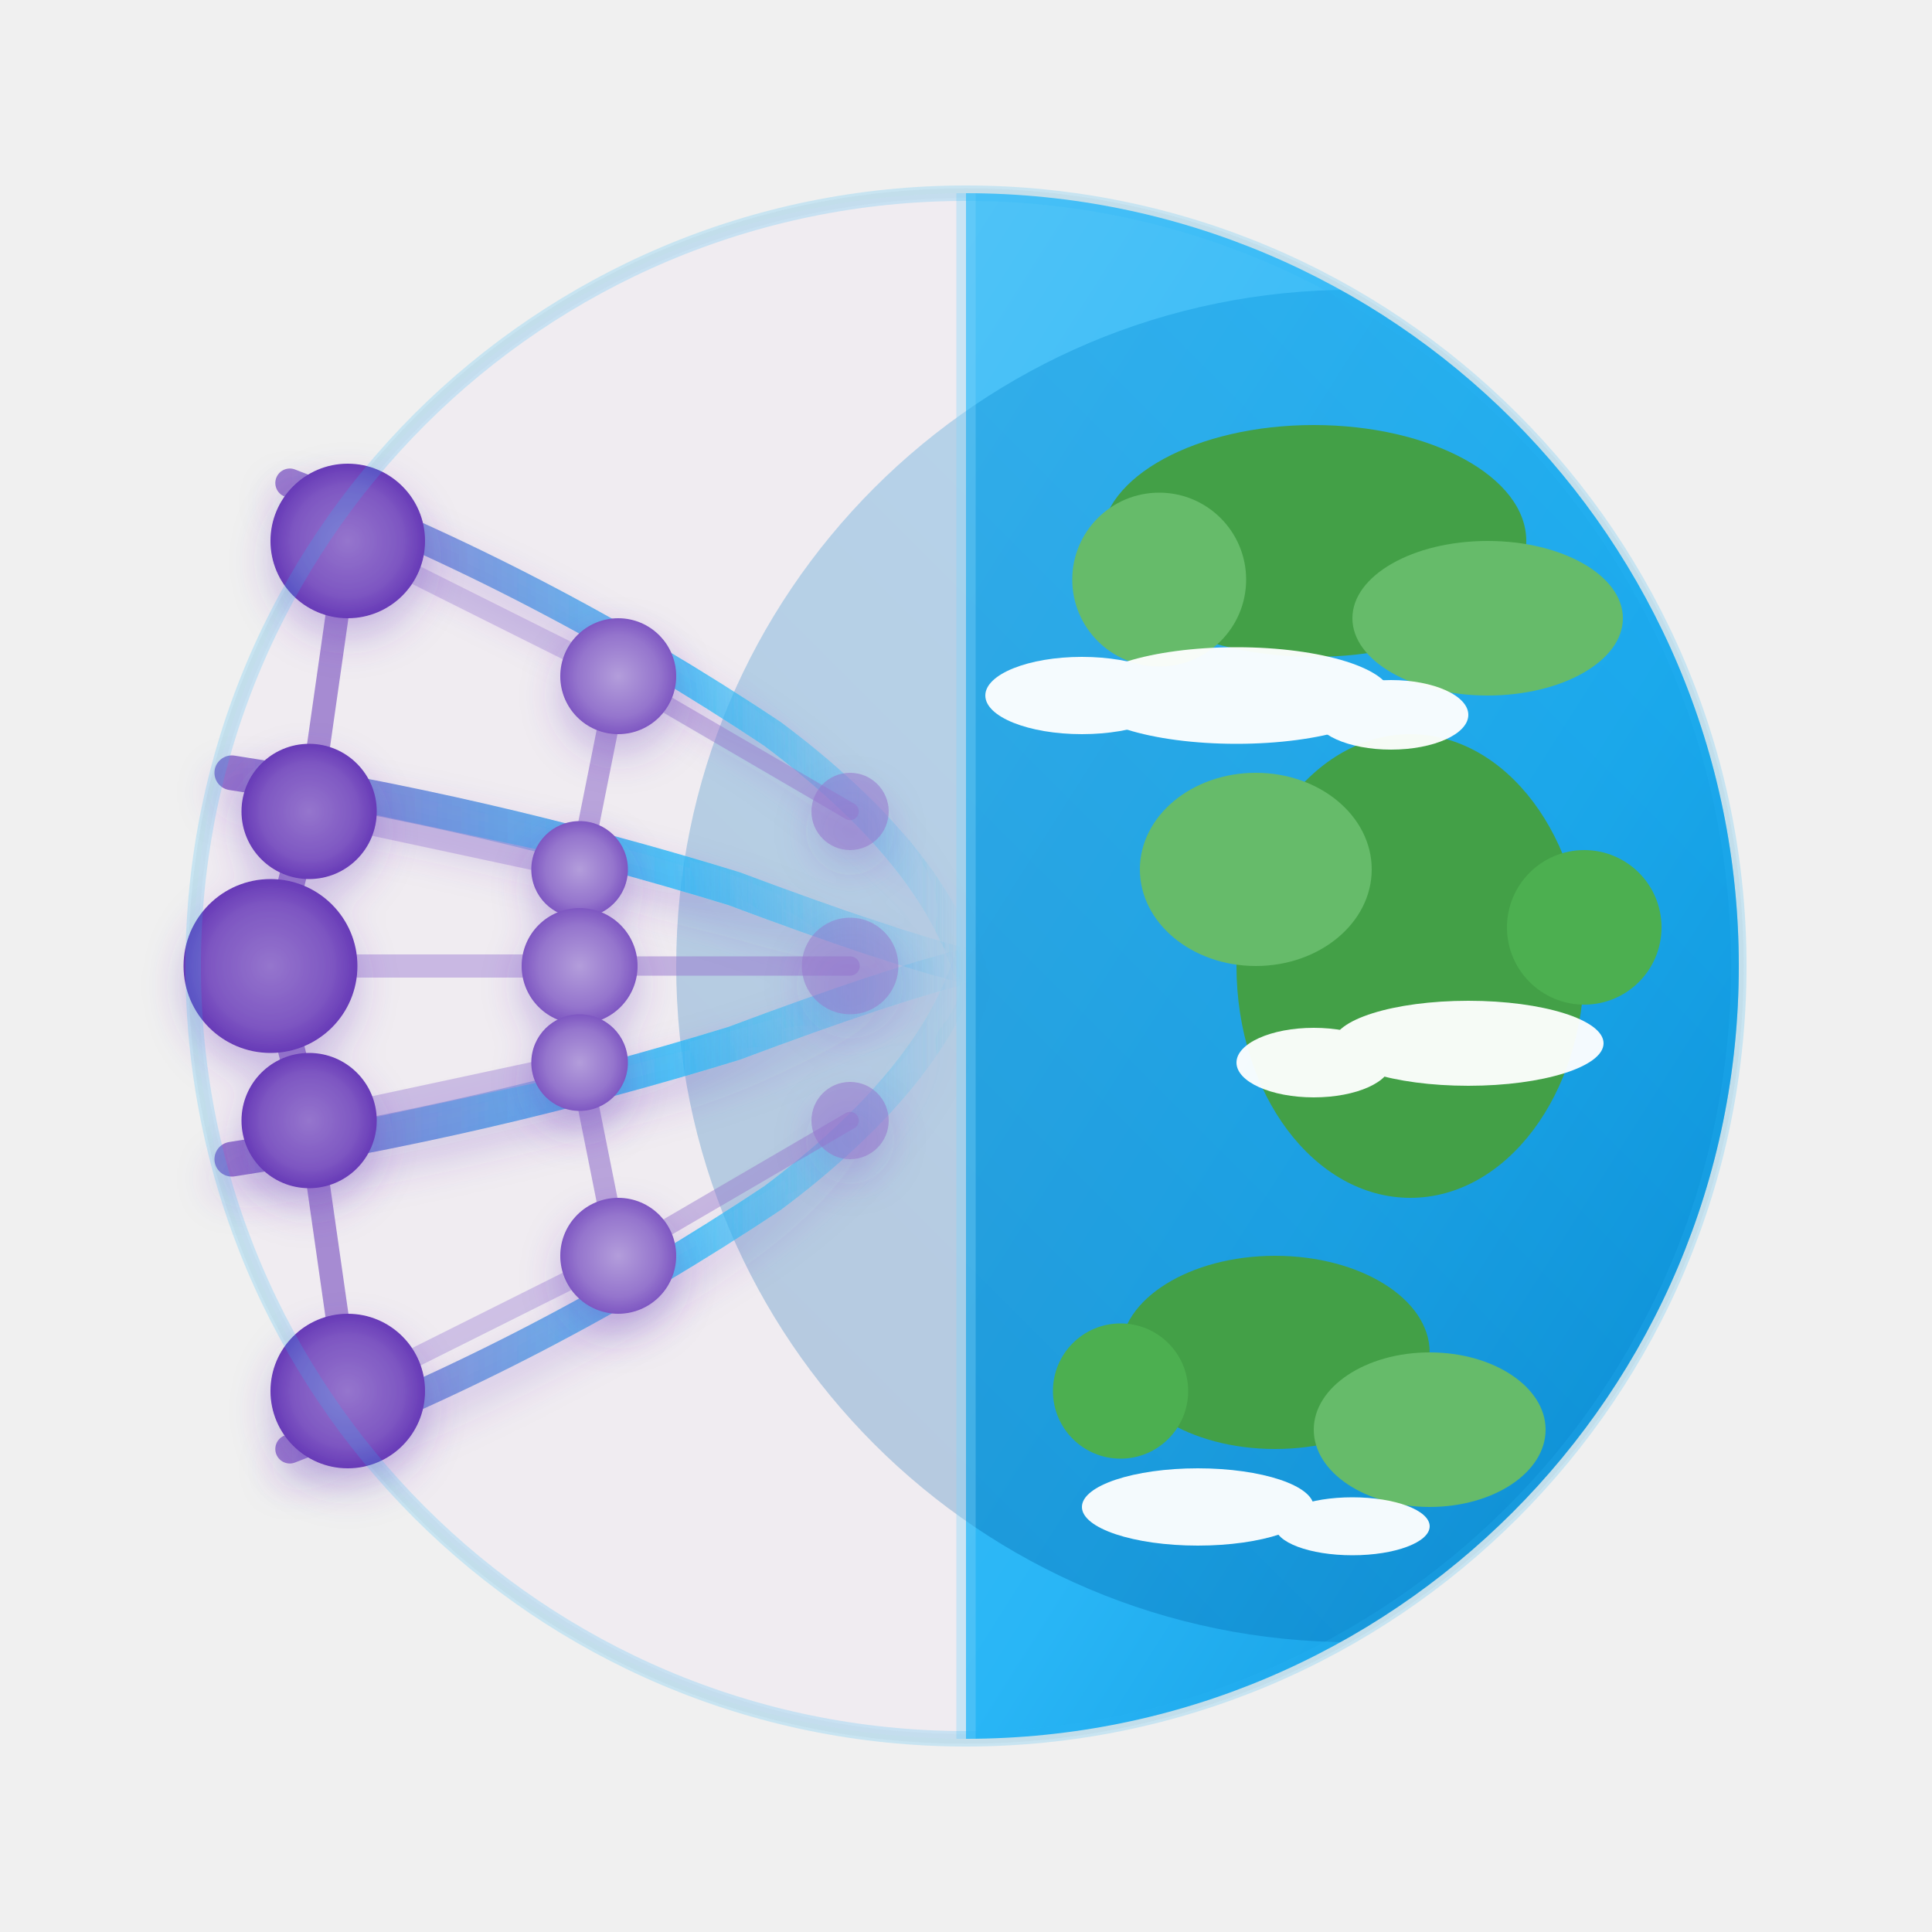
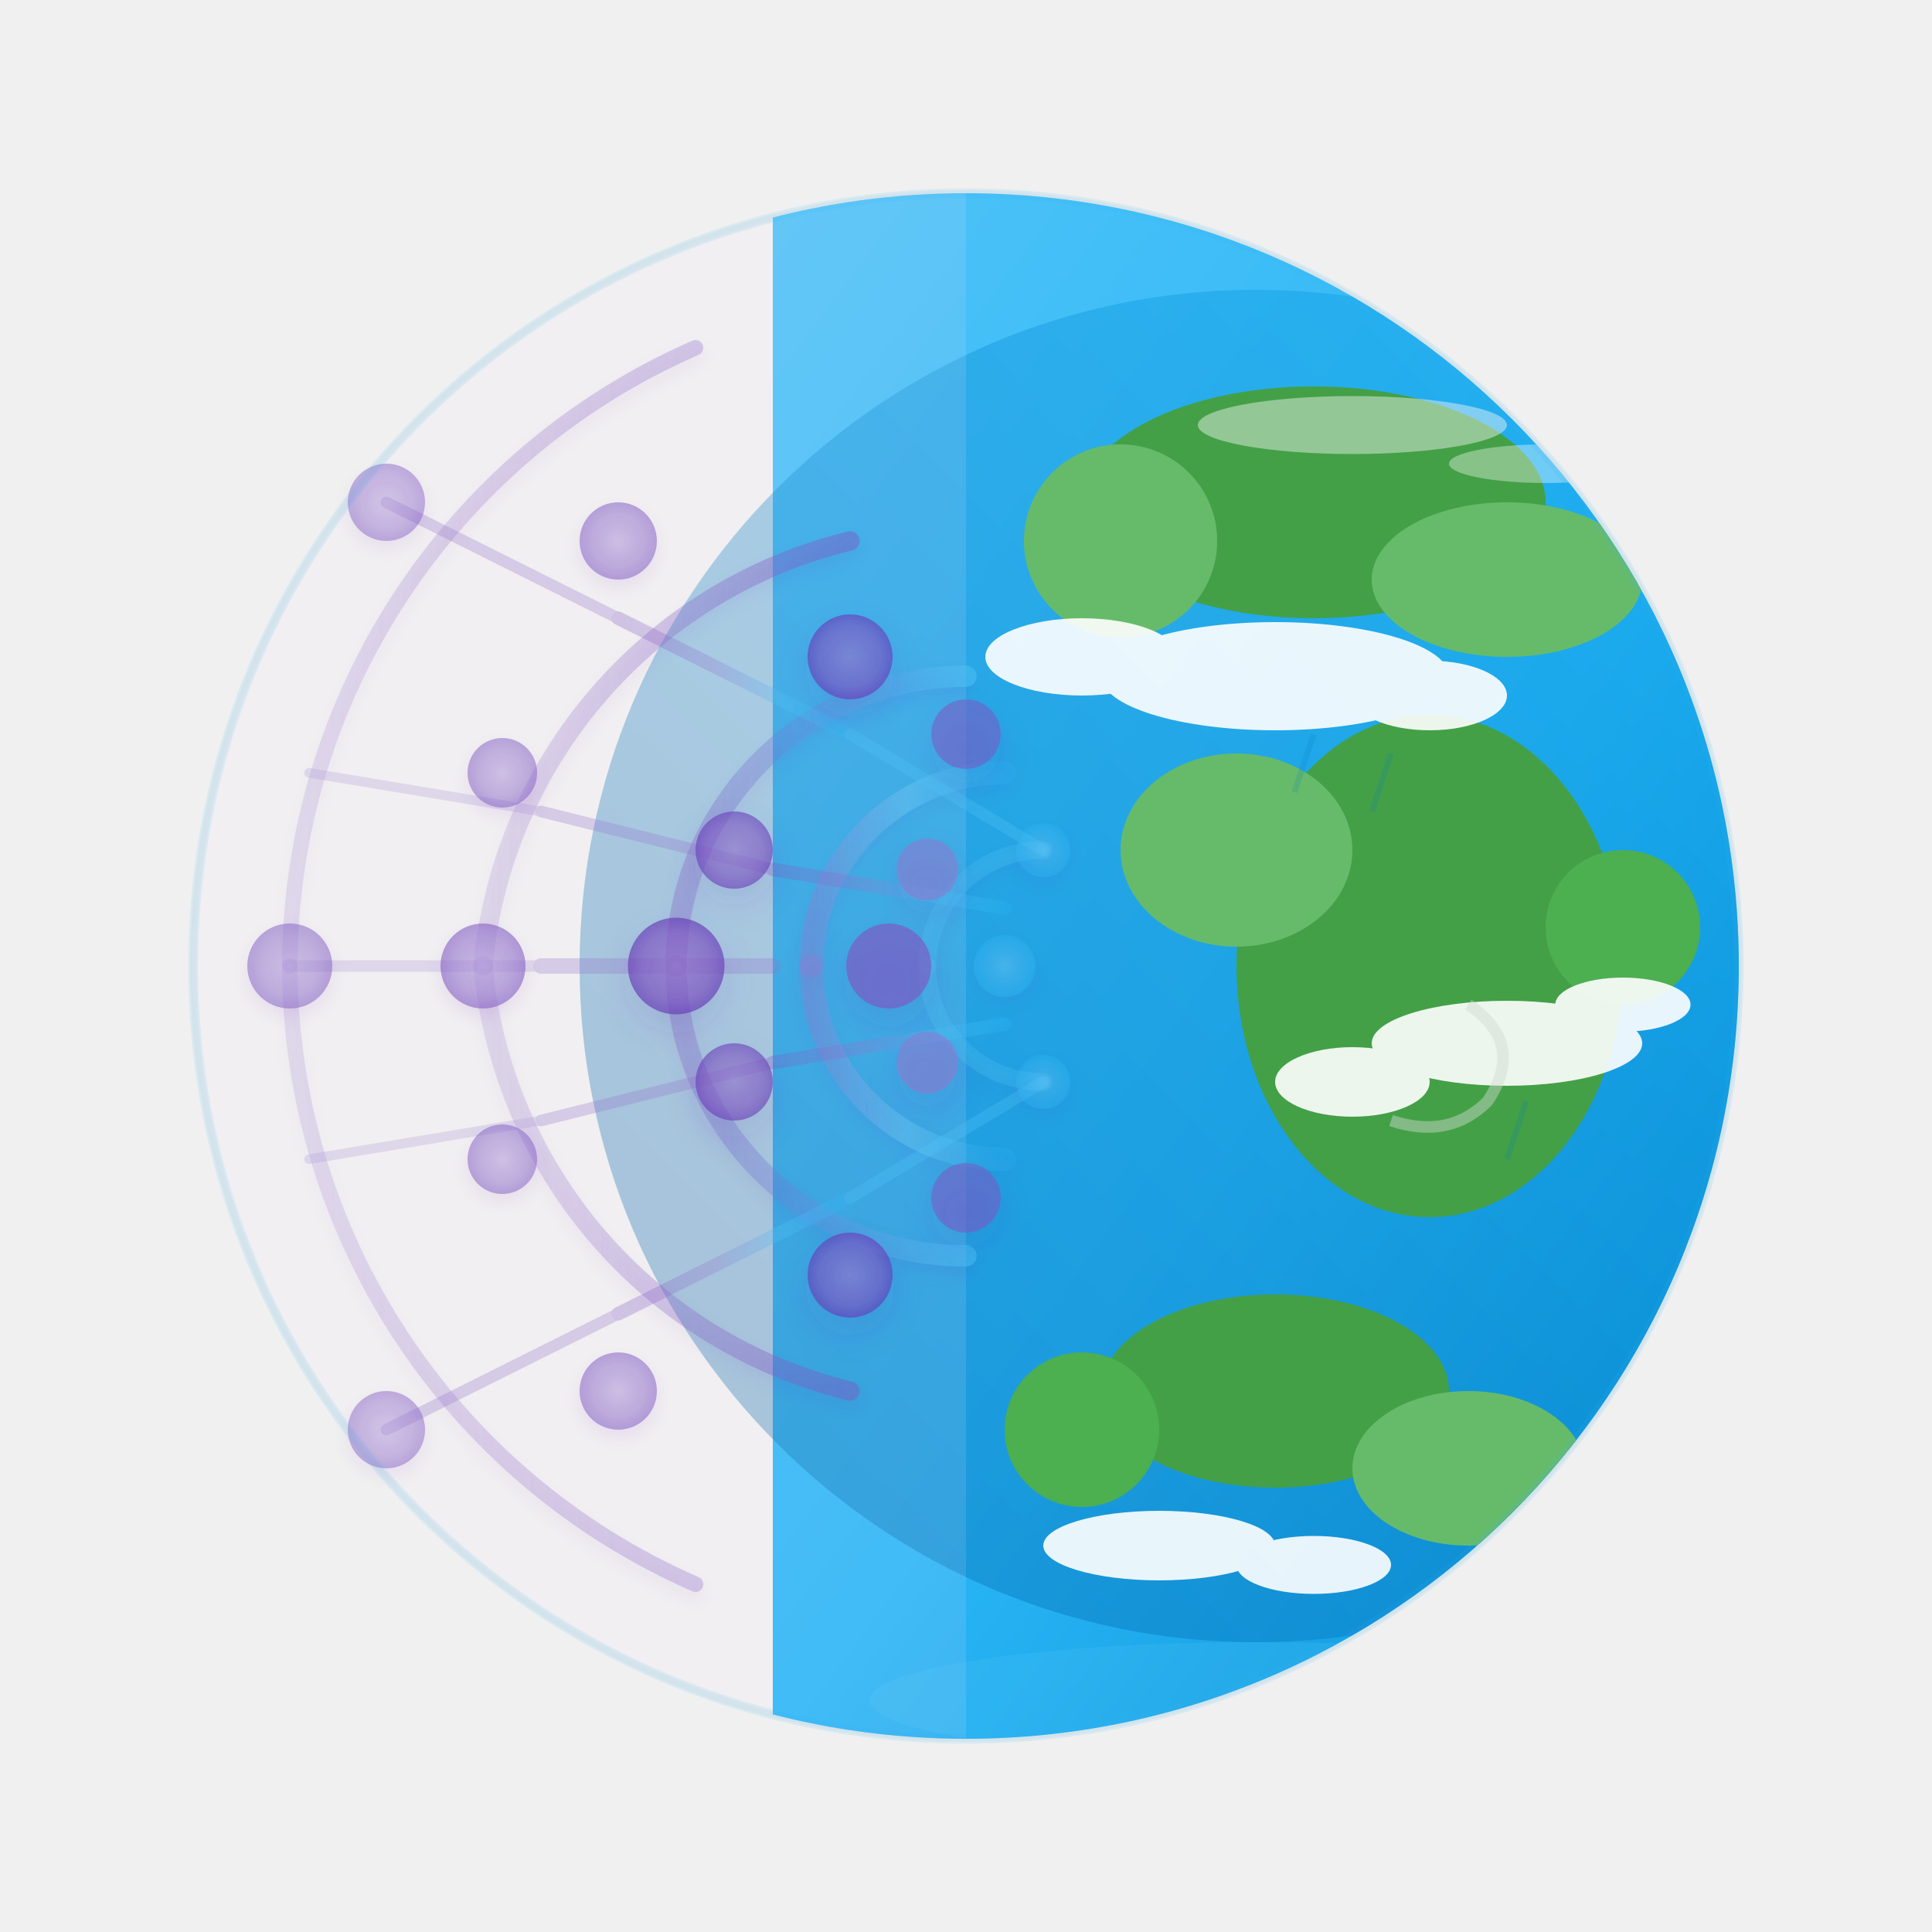
<svg xmlns="http://www.w3.org/2000/svg" viewBox="0 0 100 100" fill="none">
  <defs>
    <linearGradient id="oceanLight" x1="0%" y1="0%" x2="100%" y2="100%">
      <stop offset="0%" stop-color="#4fc3f7" />
      <stop offset="50%" stop-color="#29b6f6" />
      <stop offset="100%" stop-color="#0288d1" />
    </linearGradient>
    <linearGradient id="deepOceanLight" x1="100%" y1="0%" x2="0%" y2="100%">
      <stop offset="0%" stop-color="#03a9f4" />
      <stop offset="100%" stop-color="#01579b" />
    </linearGradient>
-     <radialGradient id="nodeGlowLight" cx="50%" cy="50%" r="50%">
+     <linearGradient id="neuralToOceanL" x1="0%" y1="0%" x2="100%" y2="0%">
+       <stop offset="0%" stop-color="#7e57c2" />
+       <stop offset="40%" stop-color="#9575cd" />
+       <stop offset="70%" stop-color="#4fc3f7" />
+       <stop offset="100%" stop-color="#29b6f6" />
+     </linearGradient>
+     <radialGradient id="nodeGlowL1" cx="50%" cy="50%" r="50%">
      <stop offset="0%" stop-color="#9575cd" />
      <stop offset="70%" stop-color="#7e57c2" />
      <stop offset="100%" stop-color="#673ab7" />
    </radialGradient>
-     <radialGradient id="nodeGlowAccentLight" cx="50%" cy="50%" r="50%">
+     <radialGradient id="nodeGlowL2" cx="50%" cy="50%" r="50%">
      <stop offset="0%" stop-color="#b39ddb" />
      <stop offset="70%" stop-color="#9575cd" />
      <stop offset="100%" stop-color="#7e57c2" />
    </radialGradient>
-     <linearGradient id="connectionFadeLight" x1="0%" y1="0%" x2="100%" y2="0%">
-       <stop offset="0%" stop-color="#7e57c2" />
-       <stop offset="60%" stop-color="#29b6f6" />
-       <stop offset="100%" stop-color="#29b6f6" stop-opacity="0" />
+     <radialGradient id="nodeGlowFadeL" cx="50%" cy="50%" r="50%">
+       <stop offset="0%" stop-color="#81d4fa" />
+       <stop offset="50%" stop-color="#4fc3f7" />
+       <stop offset="100%" stop-color="#29b6f6" />
+     </radialGradient>
+     <linearGradient id="arcOuterL" x1="0%" y1="0%" x2="100%" y2="0%">
+       <stop offset="0%" stop-color="#7e57c2" stop-opacity="0.15" />
+       <stop offset="100%" stop-color="#9575cd" stop-opacity="0.35" />
    </linearGradient>
-     <clipPath id="earthClipLight">
-       <path d="M50,10 A40,40 0 0,1 50,90 A40,40 0 0,1 50,10" />
+     <linearGradient id="arcMiddleL" x1="0%" y1="0%" x2="100%" y2="0%">
+       <stop offset="0%" stop-color="#9575cd" stop-opacity="0.2" />
+       <stop offset="100%" stop-color="#7e57c2" stop-opacity="0.45" />
+     </linearGradient>
+     <linearGradient id="arcInnerL" x1="0%" y1="0%" x2="100%" y2="0%">
+       <stop offset="0%" stop-color="#7e57c2" stop-opacity="0.3" />
+       <stop offset="100%" stop-color="#4fc3f7" stop-opacity="0.45" />
+     </linearGradient>
+     <linearGradient id="arcDeepL" x1="0%" y1="0%" x2="100%" y2="0%">
+       <stop offset="0%" stop-color="#9575cd" stop-opacity="0.35" />
+       <stop offset="50%" stop-color="#81d4fa" stop-opacity="0.3" />
+       <stop offset="100%" stop-color="#29b6f6" stop-opacity="0.15" />
+     </linearGradient>
+     <clipPath id="fullCircleL">
+       <circle cx="50" cy="50" r="40" />
    </clipPath>
-     <clipPath id="networkClipLight">
+     <clipPath id="networkClipL">
      <path d="M50,10 A40,40 0 0,0 50,90 A40,40 0 0,0 50,10" />
    </clipPath>
-     <clipPath id="fullCircleLight">
-       <circle cx="50" cy="50" r="40" />
-     </clipPath>
-     <filter id="shadowLight" x="-20%" y="-20%" width="140%" height="140%">
-       <feDropShadow dx="0" dy="1" stdDeviation="1" flood-color="#673ab7" flood-opacity="0.3" />
+     <filter id="shadowL" x="-20%" y="-20%" width="140%" height="140%">
+       <feDropShadow dx="0" dy="0.8" stdDeviation="0.8" flood-color="#673ab7" flood-opacity="0.2" />
+     </filter>
+     <filter id="softShadowL" x="-15%" y="-15%" width="130%" height="130%">
+       <feDropShadow dx="0" dy="0.4" stdDeviation="0.4" flood-color="#673ab7" flood-opacity="0.15" />
    </filter>
  </defs>
-   <circle cx="50" cy="50" r="40" fill="none" stroke="#e0e0e0" stroke-width="0.5" opacity="0.5" />
-   <g clip-path="url(#earthClipLight)">
-     <rect x="50" y="10" width="50" height="80" fill="url(#oceanLight)" />
-     <circle cx="70" cy="50" r="35" fill="url(#deepOceanLight)" opacity="0.35" />
-     <ellipse cx="68" cy="28" rx="11" ry="6" fill="#43a047" />
-     <ellipse cx="77" cy="32" rx="7" ry="4" fill="#66bb6a" />
-     <circle cx="60" cy="30" r="4.5" fill="#66bb6a" />
-     <ellipse cx="73" cy="50" rx="9" ry="12" fill="#43a047" />
-     <ellipse cx="65" cy="45" rx="6" ry="5" fill="#66bb6a" />
-     <circle cx="82" cy="48" r="4" fill="#4caf50" />
-     <ellipse cx="66" cy="70" rx="8" ry="5" fill="#43a047" />
-     <ellipse cx="74" cy="74" rx="6" ry="4" fill="#66bb6a" />
-     <circle cx="58" cy="72" r="3.5" fill="#4caf50" />
-     <g opacity="0.95">
-       <ellipse cx="64" cy="36" rx="8" ry="2.5" fill="white" />
-       <ellipse cx="56" cy="36" rx="5" ry="2" fill="white" />
-       <ellipse cx="72" cy="37" rx="4" ry="1.8" fill="white" />
-       <ellipse cx="76" cy="54" rx="7" ry="2.2" fill="white" />
-       <ellipse cx="68" cy="55" rx="4" ry="1.8" fill="white" />
-       <ellipse cx="62" cy="78" rx="6" ry="2" fill="white" />
-       <ellipse cx="70" cy="79" rx="4" ry="1.5" fill="white" />
+   <circle cx="50" cy="50" r="40" fill="none" stroke="#e0e0e0" stroke-width="0.3" opacity="0.35" />
+   <g clip-path="url(#fullCircleL)">
+     <rect x="40" y="10" width="60" height="80" fill="url(#oceanLight)" />
+     <circle cx="65" cy="50" r="35" fill="url(#deepOceanLight)" opacity="0.35" />
+     <ellipse cx="68" cy="26" rx="12" ry="6" fill="#43a047" />
+     <ellipse cx="78" cy="30" rx="7" ry="4" fill="#66bb6a" />
+     <circle cx="58" cy="28" r="5" fill="#66bb6a" />
+     <ellipse cx="74" cy="50" rx="10" ry="13" fill="#43a047" />
+     <ellipse cx="64" cy="44" rx="6" ry="5" fill="#66bb6a" />
+     <circle cx="84" cy="48" r="4" fill="#4caf50" />
+     <ellipse cx="66" cy="72" rx="9" ry="5" fill="#43a047" />
+     <ellipse cx="76" cy="76" rx="6" ry="4" fill="#66bb6a" />
+     <circle cx="56" cy="74" r="4" fill="#4caf50" />
+     <g opacity="0.9">
+       <ellipse cx="70" cy="22" rx="8" ry="1.5" fill="#f5f5f5" opacity="0.5" />
+       <ellipse cx="80" cy="24" rx="5" ry="1" fill="white" opacity="0.4" />
+       <ellipse cx="66" cy="35" rx="9" ry="2.8" fill="white" />
+       <ellipse cx="56" cy="34" rx="5" ry="2" fill="white" />
+       <ellipse cx="74" cy="36" rx="4" ry="1.8" fill="white" />
+       <ellipse cx="78" cy="54" rx="7" ry="2.2" fill="white" />
+       <ellipse cx="70" cy="56" rx="4" ry="1.8" fill="white" />
+       <ellipse cx="84" cy="52" rx="3.5" ry="1.4" fill="white" />
+       <path d="M76,52 Q79,54 77,57 Q75,59 72,58" stroke="#e0e0e0" stroke-width="0.6" fill="none" opacity="0.45" />
+       <ellipse cx="60" cy="80" rx="6" ry="1.8" fill="white" />
+       <ellipse cx="68" cy="81" rx="4" ry="1.5" fill="white" />
+       <g opacity="0.2" stroke="#0277bd" stroke-width="0.3">
+         <line x1="68" y1="38" x2="67" y2="41" />
+         <line x1="72" y1="39" x2="71" y2="42" />
+         <line x1="79" y1="57" x2="78" y2="60" />
+       </g>
+       <ellipse cx="65" cy="88" rx="20" ry="3" fill="#81d4fa" opacity="0.12" />
    </g>
  </g>
-   <g clip-path="url(#networkClipLight)">
-     <rect x="0" y="10" width="50" height="80" fill="#f3e5f5" opacity="0.3" />
+   <g clip-path="url(#networkClipL)">
+     <rect x="10" y="10" width="40" height="80" fill="#f3e5f5" opacity="0.12" />
  </g>
-   <g filter="url(#shadowLight)">
-     <path d="M15,25 Q28,30 40,38 Q48,44 50,50" stroke="url(#connectionFadeLight)" stroke-width="1.5" stroke-linecap="round" fill="none" opacity="0.75" />
-     <path d="M12,40 Q25,42 38,46 Q46,49 50,50" stroke="url(#connectionFadeLight)" stroke-width="1.8" stroke-linecap="round" fill="none" opacity="0.8" />
-     <path d="M10,50 Q22,50 35,50 Q45,50 50,50" stroke="url(#connectionFadeLight)" stroke-width="2" stroke-linecap="round" fill="none" opacity="0.85" />
-     <path d="M12,60 Q25,58 38,54 Q46,51 50,50" stroke="url(#connectionFadeLight)" stroke-width="1.8" stroke-linecap="round" fill="none" opacity="0.8" />
-     <path d="M15,75 Q28,70 40,62 Q48,56 50,50" stroke="url(#connectionFadeLight)" stroke-width="1.5" stroke-linecap="round" fill="none" opacity="0.75" />
+   <g clip-path="url(#fullCircleL)" filter="url(#softShadowL)">
+     <path d="M15,50 A35,35 0 0,1 36,18" stroke="url(#arcOuterL)" stroke-width="0.8" stroke-linecap="round" fill="none" />
+     <path d="M15,50 A35,35 0 0,0 36,82" stroke="url(#arcOuterL)" stroke-width="0.8" stroke-linecap="round" fill="none" />
  </g>
-   <line x1="18" y1="28" x2="16" y2="42" stroke="#7e57c2" stroke-width="1.2" stroke-linecap="round" opacity="0.65" />
-   <line x1="16" y1="42" x2="14" y2="50" stroke="#7e57c2" stroke-width="1.4" stroke-linecap="round" opacity="0.7" />
-   <line x1="14" y1="50" x2="16" y2="58" stroke="#7e57c2" stroke-width="1.4" stroke-linecap="round" opacity="0.7" />
-   <line x1="16" y1="58" x2="18" y2="72" stroke="#7e57c2" stroke-width="1.2" stroke-linecap="round" opacity="0.65" />
-   <line x1="32" y1="35" x2="30" y2="45" stroke="#9575cd" stroke-width="1.1" stroke-linecap="round" opacity="0.6" />
-   <line x1="30" y1="45" x2="30" y2="55" stroke="#9575cd" stroke-width="1.2" stroke-linecap="round" opacity="0.65" />
-   <line x1="30" y1="55" x2="32" y2="65" stroke="#9575cd" stroke-width="1.1" stroke-linecap="round" opacity="0.6" />
-   <line x1="18" y1="28" x2="32" y2="35" stroke="#b39ddb" stroke-width="1" stroke-linecap="round" opacity="0.55" />
-   <line x1="16" y1="42" x2="30" y2="45" stroke="#b39ddb" stroke-width="1.1" stroke-linecap="round" opacity="0.6" />
-   <line x1="14" y1="50" x2="30" y2="50" stroke="#b39ddb" stroke-width="1.2" stroke-linecap="round" opacity="0.65" />
-   <line x1="16" y1="58" x2="30" y2="55" stroke="#b39ddb" stroke-width="1.1" stroke-linecap="round" opacity="0.6" />
-   <line x1="18" y1="72" x2="32" y2="65" stroke="#b39ddb" stroke-width="1" stroke-linecap="round" opacity="0.55" />
-   <line x1="32" y1="35" x2="44" y2="42" stroke="#9575cd" stroke-width="0.9" stroke-linecap="round" opacity="0.45" />
-   <line x1="30" y1="50" x2="44" y2="50" stroke="#9575cd" stroke-width="1" stroke-linecap="round" opacity="0.5" />
-   <line x1="32" y1="65" x2="44" y2="58" stroke="#9575cd" stroke-width="0.9" stroke-linecap="round" opacity="0.45" />
-   <g filter="url(#shadowLight)">
-     <circle cx="18" cy="28" r="4" fill="url(#nodeGlowLight)" />
-     <circle cx="16" cy="42" r="3.5" fill="url(#nodeGlowLight)" />
-     <circle cx="14" cy="50" r="4.5" fill="url(#nodeGlowLight)" />
-     <circle cx="16" cy="58" r="3.5" fill="url(#nodeGlowLight)" />
-     <circle cx="18" cy="72" r="4" fill="url(#nodeGlowLight)" />
-     <circle cx="32" cy="35" r="3" fill="url(#nodeGlowAccentLight)" />
-     <circle cx="30" cy="45" r="2.5" fill="url(#nodeGlowAccentLight)" />
-     <circle cx="30" cy="50" r="3" fill="url(#nodeGlowAccentLight)" />
-     <circle cx="30" cy="55" r="2.5" fill="url(#nodeGlowAccentLight)" />
-     <circle cx="32" cy="65" r="3" fill="url(#nodeGlowAccentLight)" />
-     <circle cx="44" cy="42" r="2" fill="#9575cd" opacity="0.55" />
-     <circle cx="44" cy="50" r="2.5" fill="#9575cd" opacity="0.5" />
-     <circle cx="44" cy="58" r="2" fill="#9575cd" opacity="0.55" />
+   <g clip-path="url(#fullCircleL)" filter="url(#softShadowL)">
+     <path d="M25,50 A25,25 0 0,1 44,28" stroke="url(#arcMiddleL)" stroke-width="1" stroke-linecap="round" fill="none" />
+     <path d="M25,50 A25,25 0 0,0 44,72" stroke="url(#arcMiddleL)" stroke-width="1" stroke-linecap="round" fill="none" />
  </g>
-   <line x1="50" y1="10" x2="50" y2="90" stroke="#81d4fa" stroke-width="1" opacity="0.35" />
-   <circle cx="50" cy="50" r="40" fill="none" stroke="#29b6f6" stroke-width="0.8" opacity="0.2" />
+   <g clip-path="url(#fullCircleL)" filter="url(#softShadowL)">
+     <path d="M35,50 A15,15 0 0,1 50,35" stroke="url(#arcInnerL)" stroke-width="1.1" stroke-linecap="round" fill="none" />
+     <path d="M35,50 A15,15 0 0,0 50,65" stroke="url(#arcInnerL)" stroke-width="1.1" stroke-linecap="round" fill="none" />
+   </g>
+   <g clip-path="url(#fullCircleL)" filter="url(#softShadowL)">
+     <path d="M42,50 A10,10 0 0,1 52,40" stroke="url(#arcDeepL)" stroke-width="1.2" stroke-linecap="round" fill="none" />
+     <path d="M42,50 A10,10 0 0,0 52,60" stroke="url(#arcDeepL)" stroke-width="1.2" stroke-linecap="round" fill="none" />
+   </g>
+   <g clip-path="url(#fullCircleL)" filter="url(#softShadowL)">
+     <path d="M48,50 A6,6 0 0,1 54,44" stroke="#4fc3f7" stroke-width="0.9" stroke-linecap="round" fill="none" opacity="0.25" />
+     <path d="M48,50 A6,6 0 0,0 54,56" stroke="#4fc3f7" stroke-width="0.9" stroke-linecap="round" fill="none" opacity="0.25" />
+   </g>
+   <g clip-path="url(#fullCircleL)" opacity="0.3">
+     <line x1="20" y1="26" x2="32" y2="32" stroke="#9575cd" stroke-width="0.6" stroke-linecap="round" />
+     <line x1="32" y1="32" x2="44" y2="38" stroke="url(#neuralToOceanL)" stroke-width="0.7" stroke-linecap="round" />
+     <line x1="44" y1="38" x2="54" y2="44" stroke="#4fc3f7" stroke-width="0.6" stroke-linecap="round" />
+     <line x1="16" y1="40" x2="28" y2="42" stroke="#b39ddb" stroke-width="0.5" stroke-linecap="round" />
+     <line x1="28" y1="42" x2="40" y2="45" stroke="#9575cd" stroke-width="0.6" stroke-linecap="round" />
+     <line x1="40" y1="45" x2="52" y2="47" stroke="url(#neuralToOceanL)" stroke-width="0.7" stroke-linecap="round" />
+     <line x1="15" y1="50" x2="28" y2="50" stroke="#b39ddb" stroke-width="0.6" stroke-linecap="round" />
+     <line x1="28" y1="50" x2="40" y2="50" stroke="#9575cd" stroke-width="0.8" stroke-linecap="round" />
+     <line x1="40" y1="50" x2="52" y2="50" stroke="url(#neuralToOceanL)" stroke-width="0.9" stroke-linecap="round" />
+     <line x1="16" y1="60" x2="28" y2="58" stroke="#b39ddb" stroke-width="0.5" stroke-linecap="round" />
+     <line x1="28" y1="58" x2="40" y2="55" stroke="#9575cd" stroke-width="0.6" stroke-linecap="round" />
+     <line x1="40" y1="55" x2="52" y2="53" stroke="url(#neuralToOceanL)" stroke-width="0.7" stroke-linecap="round" />
+     <line x1="20" y1="74" x2="32" y2="68" stroke="#9575cd" stroke-width="0.6" stroke-linecap="round" />
+     <line x1="32" y1="68" x2="44" y2="62" stroke="url(#neuralToOceanL)" stroke-width="0.7" stroke-linecap="round" />
+     <line x1="44" y1="62" x2="54" y2="56" stroke="#4fc3f7" stroke-width="0.6" stroke-linecap="round" />
+   </g>
+   <g filter="url(#softShadowL)">
+     <circle cx="20" cy="26" r="2" fill="url(#nodeGlowL2)" opacity="0.45" />
+     <circle cx="15" cy="50" r="2.2" fill="url(#nodeGlowL2)" opacity="0.5" />
+     <circle cx="20" cy="74" r="2" fill="url(#nodeGlowL2)" opacity="0.45" />
+   </g>
+   <g filter="url(#softShadowL)">
+     <circle cx="32" cy="28" r="2" fill="url(#nodeGlowL2)" opacity="0.52" />
+     <circle cx="26" cy="40" r="1.8" fill="url(#nodeGlowL2)" opacity="0.5" />
+     <circle cx="25" cy="50" r="2.2" fill="url(#nodeGlowL2)" opacity="0.57" />
+     <circle cx="26" cy="60" r="1.8" fill="url(#nodeGlowL2)" opacity="0.5" />
+     <circle cx="32" cy="72" r="2" fill="url(#nodeGlowL2)" opacity="0.52" />
+   </g>
+   <g filter="url(#shadowL)">
+     <circle cx="44" cy="34" r="2.2" fill="url(#nodeGlowL1)" opacity="0.62" />
+     <circle cx="38" cy="44" r="2" fill="url(#nodeGlowL1)" opacity="0.6" />
+     <circle cx="35" cy="50" r="2.5" fill="url(#nodeGlowL1)" opacity="0.67" />
+     <circle cx="38" cy="56" r="2" fill="url(#nodeGlowL1)" opacity="0.6" />
+     <circle cx="44" cy="66" r="2.2" fill="url(#nodeGlowL1)" opacity="0.62" />
+   </g>
+   <g filter="url(#shadowL)">
+     <circle cx="50" cy="38" r="1.8" fill="#7e57c2" opacity="0.55" />
+     <circle cx="48" cy="45" r="1.6" fill="#9575cd" opacity="0.52" />
+     <circle cx="46" cy="50" r="2.2" fill="#7e57c2" opacity="0.65" />
+     <circle cx="48" cy="55" r="1.6" fill="#9575cd" opacity="0.52" />
+     <circle cx="50" cy="62" r="1.8" fill="#7e57c2" opacity="0.55" />
+   </g>
+   <g filter="url(#softShadowL)">
+     <circle cx="54" cy="44" r="1.4" fill="url(#nodeGlowFadeL)" opacity="0.32" />
+     <circle cx="52" cy="50" r="1.6" fill="url(#nodeGlowFadeL)" opacity="0.35" />
+     <circle cx="54" cy="56" r="1.4" fill="url(#nodeGlowFadeL)" opacity="0.32" />
+   </g>
+   <circle cx="50" cy="50" r="40" fill="none" stroke="#29b6f6" stroke-width="0.5" opacity="0.12" />
</svg>
